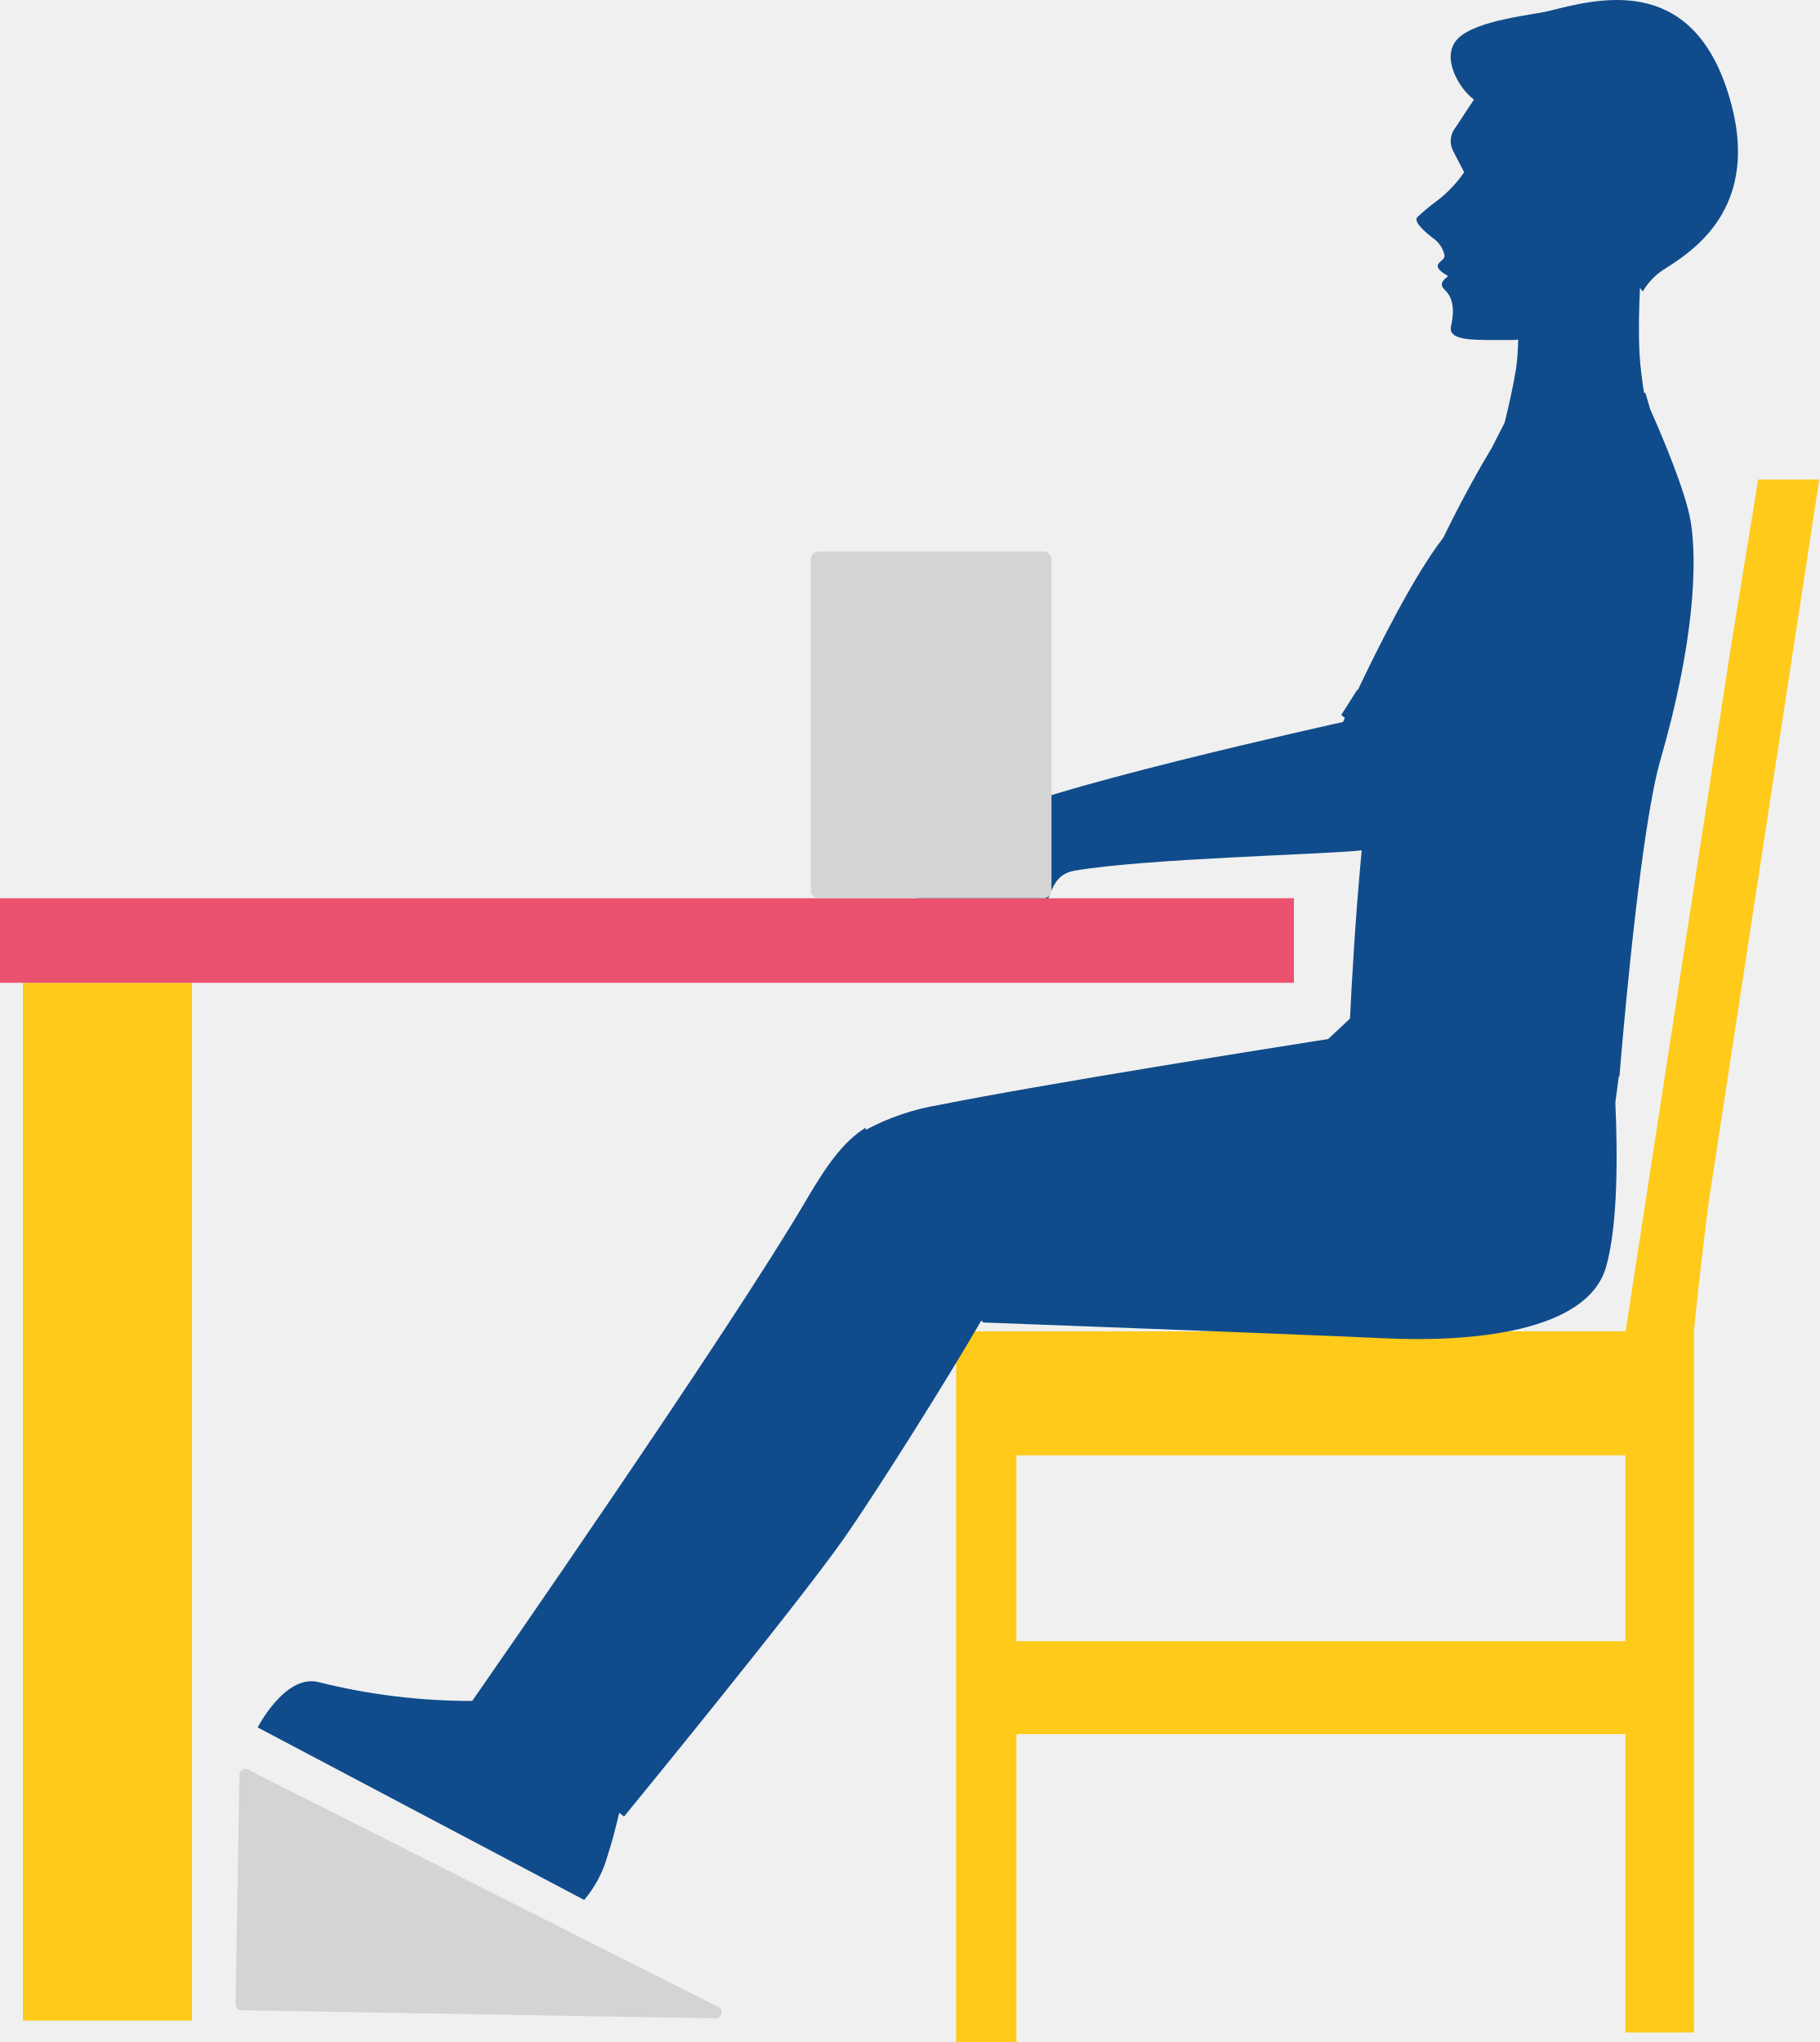
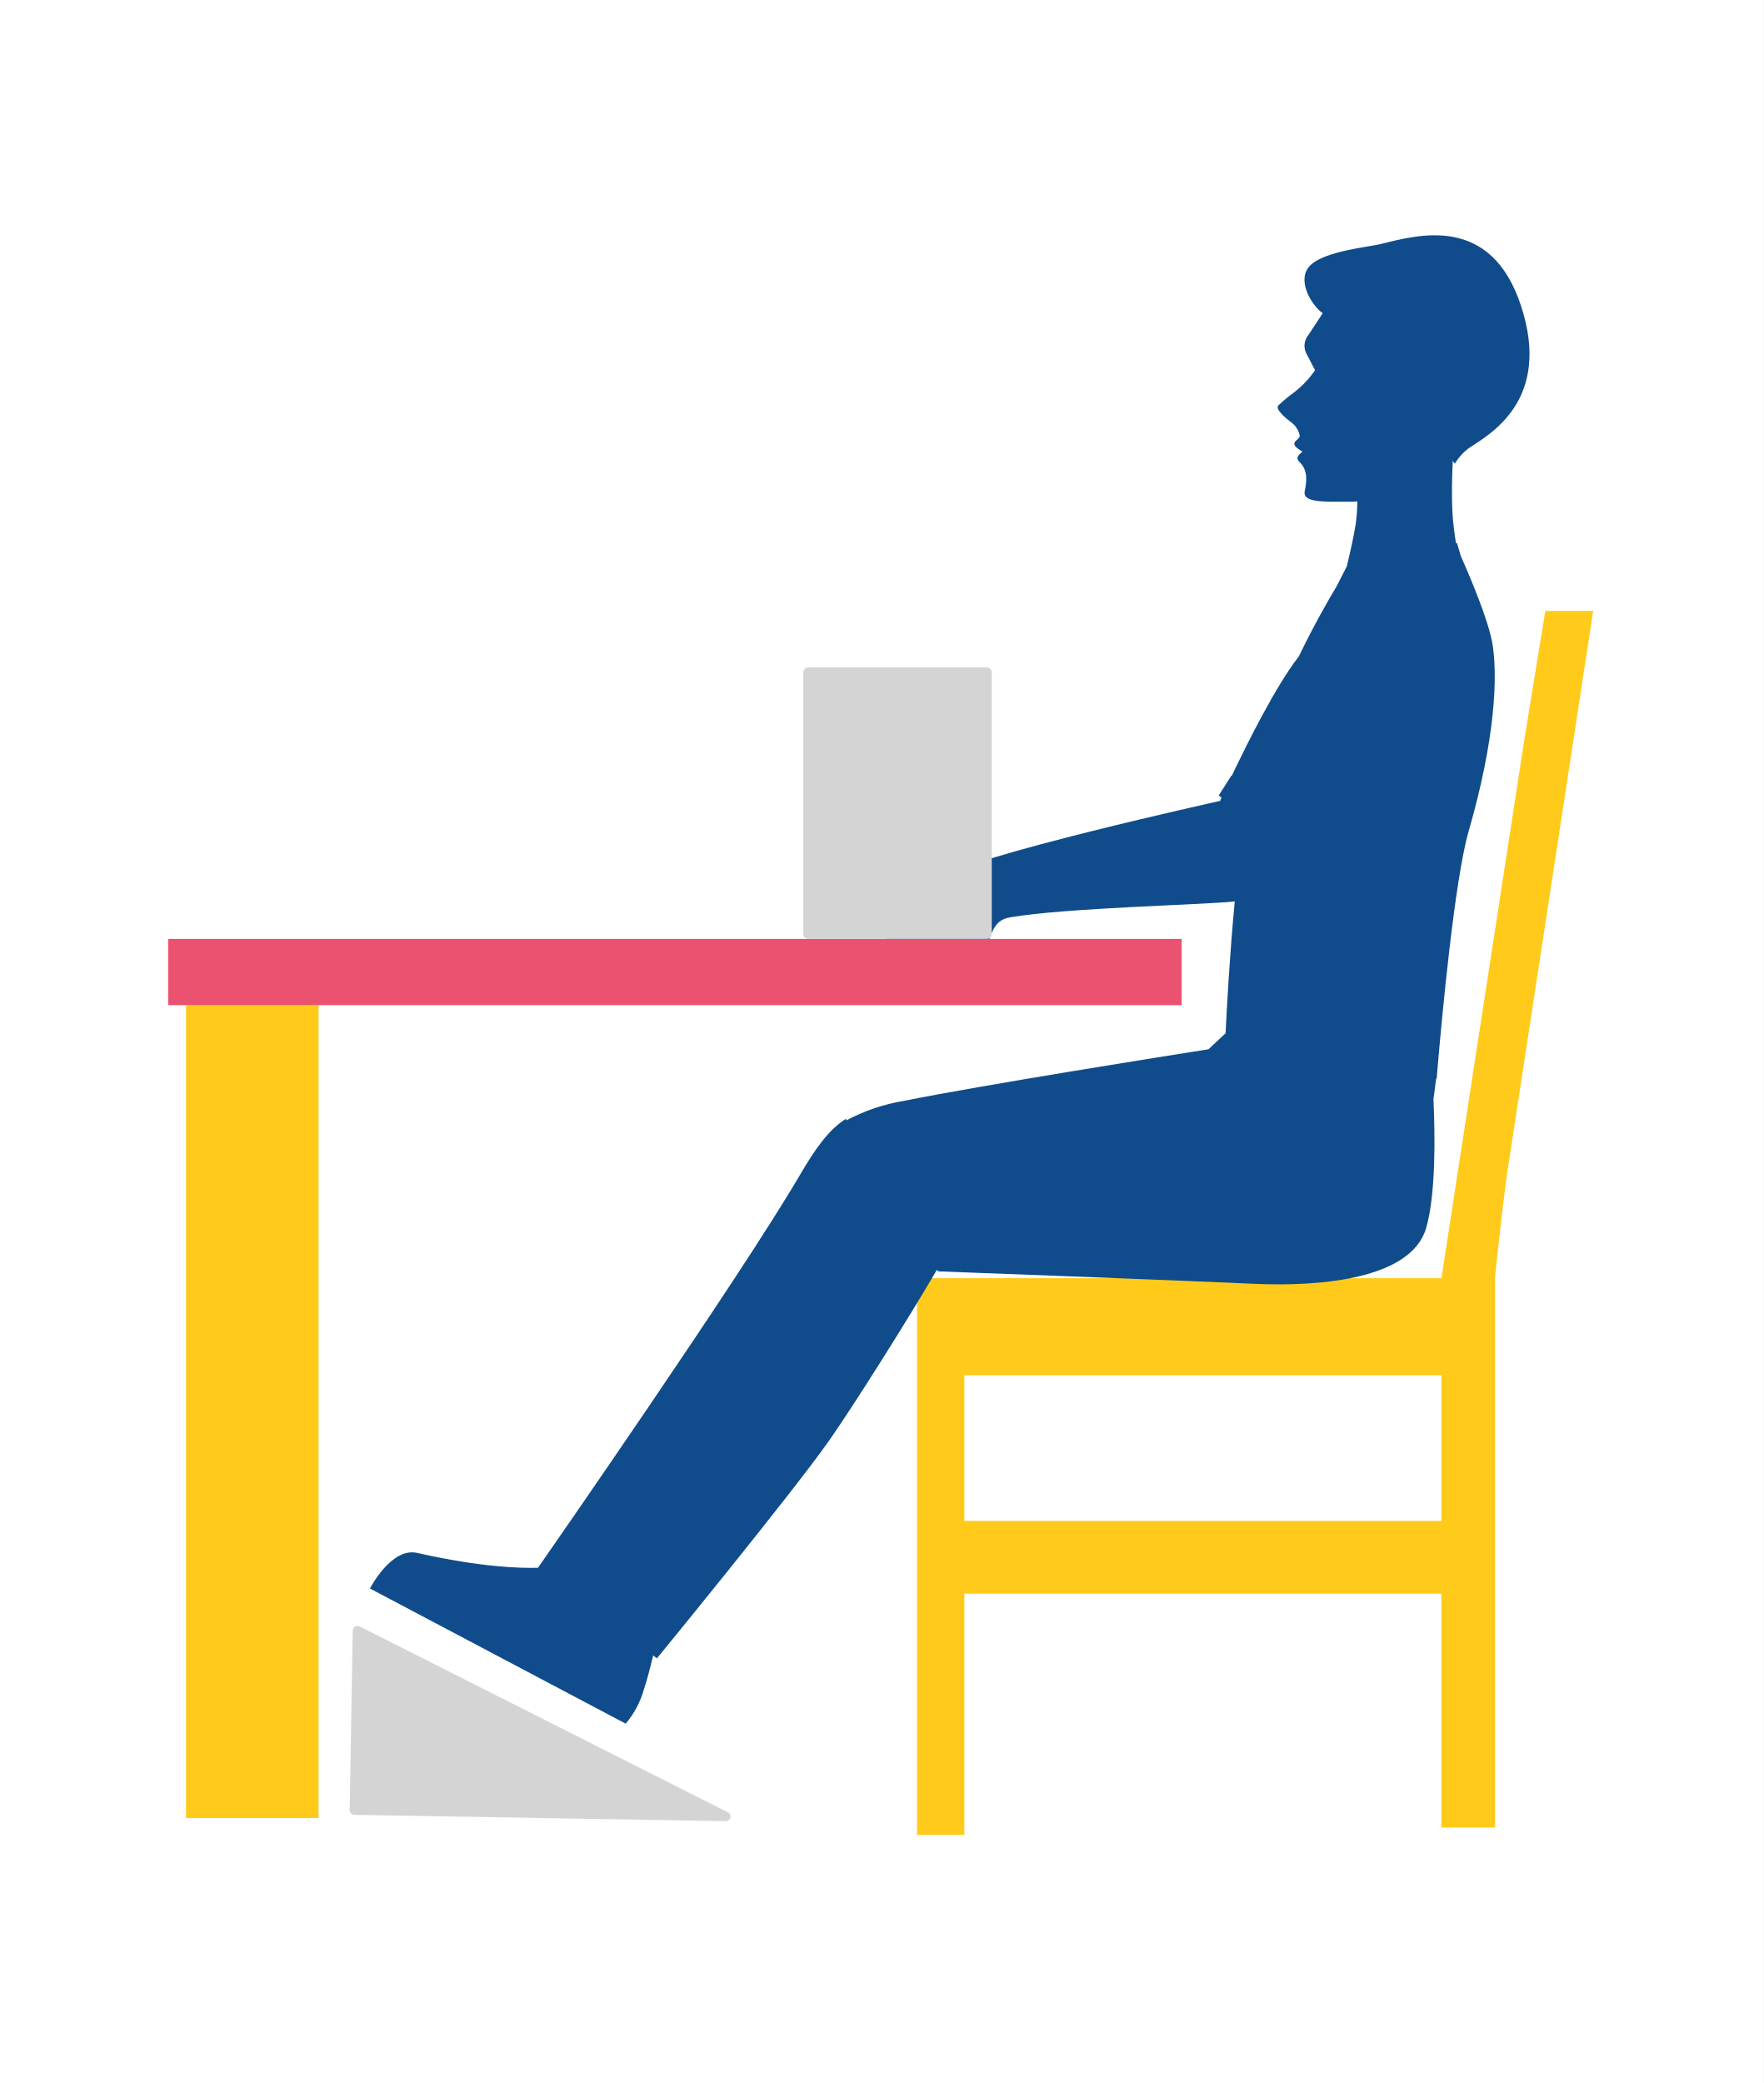
- <svg xmlns="http://www.w3.org/2000/svg" width="178" height="199.814" viewBox="0 0 178 199.814">
-   <g id="Grupo_58472" data-name="Grupo 58472" transform="translate(-1430.96 -237.636)">
-     <rect id="Rectángulo_5680" data-name="Rectángulo 5680" width="16.552" height="101.547" transform="translate(1433.197 333.806)" fill="#ffca1a" />
-     <path id="Trazado_102293" data-name="Trazado 102293" d="M1443.858,331.38v22.435a.586.586,0,0,0,.585.586h46.391a.586.586,0,0,0,.256-1.113L1444.7,330.853A.586.586,0,0,0,1443.858,331.38Z" transform="matrix(1, 0.017, -0.017, 1, 16.164, 55.389)" fill="#d5d4d4" />
-     <path id="Trazado_102294" data-name="Trazado 102294" d="M1481.531,346.356V415.9h5.908V385.768h59.583v29.2h6.707V346.234c.327-3.3.755-7.052,1.263-11.141.078-.59.155-1.186.237-1.791l10.755-70.3h-5.977l-2.691,16.532-10.261,66.686h-.033v.139h-65.491Zm5.908,12.129h59.583v18.191h-59.583V358.485Z" transform="translate(42.976 21.555)" fill="#ffca1a" />
-     <path id="Trazado_102295" data-name="Trazado 102295" d="M1580.109,266.158a6.553,6.553,0,0,1,1.791-1.972c2.512-1.661,10.338-5.9,6.472-17.717-3.753-11.474-12.813-8.912-17.517-7.743-1.5.374-7.048.873-8.839,2.691-1.709,1.737.067,4.848,1.574,5.958-.69,1.049-1.428,2.164-1.769,2.693a2.134,2.134,0,0,0-.322,2.233c.1.209,1.13,2.164,1.135,2.186a12.007,12.007,0,0,1-2.638,2.786,19.252,19.252,0,0,0-1.931,1.6c-.512.488,1.139,1.785,1.572,2.1a2.718,2.718,0,0,1,1.073,1.628c.148.7-1.8.807.352,2.05-.348.314-.988.718-.328,1.343,1.064,1.01.832,2.562.616,3.572-.326,1.522,2.447,1.337,5.988,1.339.187,0,.385-.022.579-.041a23.686,23.686,0,0,1-.188,2.753c-.254,1.633-.734,3.75-1.13,5.368h0l-1.252,2.455h0c-.99,1.644-2.793,4.772-4.749,8.805-2.845,3.648-6.411,10.786-8.367,14.91l-.048-.037-1.576,2.481.355.283c-.107.237-.183.4-.183.4s-31.687,6.994-35.021,9.7c-3.836,3.111-8.685,8.42-6.278,9.645,2.876,1.465,8.174,3.335,10.616,1.054s1.487-5.346,4.456-5.853c6.944-1.188,24.156-1.567,28.058-1.981-.638,6.711-.989,13.163-1.145,16.461h0l-2.138,2v0c-4.667.734-28.219,4.467-38.054,6.448a23.278,23.278,0,0,0-7.183,2.436c-.005-.072-.017-.137-.022-.209-2.15,1.324-3.844,3.729-5.775,7.031-7.551,12.908-31.955,47.975-32.712,49.062a61.462,61.462,0,0,1-15.1-1.857c-3.237-.734-5.892,4.449-5.892,4.449l31.946,16.883a11.406,11.406,0,0,0,2.284-4.323c.378-1.119.781-2.667,1.145-4.2l.472.357s16.721-20.4,21.456-27.127c3.074-4.367,10.1-15.537,13.5-21.4.116.118.185.185.185.185s30.087,1.119,39.32,1.55c8.2.383,19.754-.52,21.619-6.974,1.206-4.171,1.121-11.45.91-16.091h0s.187-1.384.338-2.56l.065-.006s.046-.575.131-1.57v0h0c.461-5.4,2.079-23.171,3.871-29.371,3.357-11.615,3.587-19.255,3-23.165-.455-3.017-2.9-8.722-3.994-11.178l-.479-1.626-.119.05c-.19-1.221-.383-2.651-.446-3.849-.107-2.009-.057-4.349.043-6.447C1580,266.027,1580.109,266.158,1580.109,266.158Z" transform="translate(11.583 0)" fill="#104c8b" />
-     <rect id="Rectángulo_5681" data-name="Rectángulo 5681" width="8.276" height="126.598" transform="translate(1557.558 325.53) rotate(90)" fill="#ea526f" />
-     <rect id="Rectángulo_5682" data-name="Rectángulo 5682" width="23.551" height="33.923" rx="0.771" transform="translate(1510.289 291.607)" fill="#d5d4d4" />
+ <svg xmlns="http://www.w3.org/2000/svg" width="265" height="313" viewBox="0 0 265 313">
+   <g id="Grupo_1052105" data-name="Grupo 1052105" transform="translate(-396 -3530)">
+     <rect id="Rectángulo_5677" data-name="Rectángulo 5677" width="265" height="313" transform="translate(396 3530)" fill="#fff" />
+     <g id="Grupo_58472" data-name="Grupo 58472" transform="translate(421.262 3565.356)">
+       <rect id="Rectángulo_5680" data-name="Rectángulo 5680" width="19.91" height="122.152" transform="translate(2.691 115.684)" fill="#ffca1a" />
+       <path id="Trazado_102293" data-name="Trazado 102293" d="M0,.706V27.693a.7.7,0,0,0,.7.705h55.8a.7.7,0,0,0,.308-1.338L1.012.071A.705.705,0,0,0,0,.706Z" transform="matrix(1, 0.017, -0.017, 1, 27.749, 208.94)" fill="#d5d4d4" />
+       <path id="Trazado_102294" data-name="Trazado 102294" d="M1481.531,363.27v83.65h7.107V410.679h71.673v35.129h8.068V363.123c.394-3.972.908-8.482,1.52-13.4.093-.71.187-1.426.285-2.154L1583.121,263h-7.19l-3.238,19.886L1560.35,363.1h-.04v.167h-78.78Zm7.107,14.59h71.673v21.882h-71.673V377.86Z" transform="translate(-1369.002 -206.561)" fill="#ffca1a" />
+       <path id="Trazado_102295" data-name="Trazado 102295" d="M1607.607,271.946a7.882,7.882,0,0,1,2.154-2.372c3.022-2,12.436-7.1,7.786-21.313-4.515-13.8-15.413-10.721-21.072-9.314-1.809.449-8.478,1.05-10.632,3.238-2.056,2.089.08,5.832,1.894,7.167-.83,1.262-1.718,2.6-2.127,3.24a2.567,2.567,0,0,0-.387,2.686c.122.251,1.359,2.6,1.366,2.63a14.443,14.443,0,0,1-3.173,3.351,23.182,23.182,0,0,0-2.323,1.929c-.616.587,1.371,2.147,1.891,2.53a3.27,3.27,0,0,1,1.291,1.958c.178.839-2.163.97.423,2.465-.419.378-1.189.863-.394,1.615,1.279,1.215,1,3.082.741,4.3-.392,1.831,2.944,1.609,7.2,1.611.224,0,.463-.027.7-.049a28.484,28.484,0,0,1-.227,3.311c-.305,1.965-.884,4.51-1.36,6.457h0l-1.506,2.953h0c-1.19,1.978-3.36,5.741-5.712,10.592-3.422,4.388-7.712,12.975-10.064,17.935l-.058-.045-1.9,2.984.427.34c-.129.285-.22.483-.22.483s-38.117,8.413-42.127,11.664c-4.615,3.743-10.447,10.129-7.552,11.6,3.46,1.762,9.833,4.012,12.77,1.268s1.789-6.431,5.36-7.04c8.353-1.429,29.058-1.885,33.751-2.383-.767,8.073-1.19,15.834-1.377,19.8h0l-2.572,2.41v0c-5.614.883-33.945,5.374-45.776,7.757a28,28,0,0,0-8.641,2.93c-.006-.087-.02-.165-.027-.251-2.586,1.593-4.624,4.486-6.947,8.458-9.083,15.527-38.439,57.709-39.35,59.018-2.434.078-8.5-.038-18.164-2.234-3.894-.883-7.087,5.351-7.087,5.351l38.428,20.309a13.721,13.721,0,0,0,2.748-5.2c.454-1.346.939-3.209,1.377-5.047l.568.429s20.113-24.541,25.81-32.632c3.7-5.254,12.147-18.689,16.244-25.738.14.142.222.223.222.223s36.192,1.346,47.3,1.865c9.864.461,23.762-.625,26.005-8.389,1.451-5.018,1.348-13.774,1.094-19.357h0s.224-1.664.407-3.08l.078-.007s.055-.692.158-1.889v0h0c.554-6.493,2.5-27.872,4.657-35.331,4.039-13.972,4.315-23.162,3.605-27.866-.548-3.629-3.487-10.492-4.8-13.447l-.576-1.956-.143.06c-.229-1.469-.46-3.189-.536-4.631-.129-2.417-.069-5.231.051-7.755C1607.476,271.788,1607.607,271.946,1607.607,271.946Z" transform="translate(-1414.261 -237.636)" fill="#104c8b" />
+       <rect id="Rectángulo_5681" data-name="Rectángulo 5681" width="9.955" height="152.286" transform="translate(152.286 105.729) rotate(90)" fill="#ea526f" />
+       <rect id="Rectángulo_5682" data-name="Rectángulo 5682" width="28.33" height="40.807" rx="0.771" transform="translate(95.425 64.922)" fill="#d5d4d4" />
+     </g>
  </g>
</svg>
